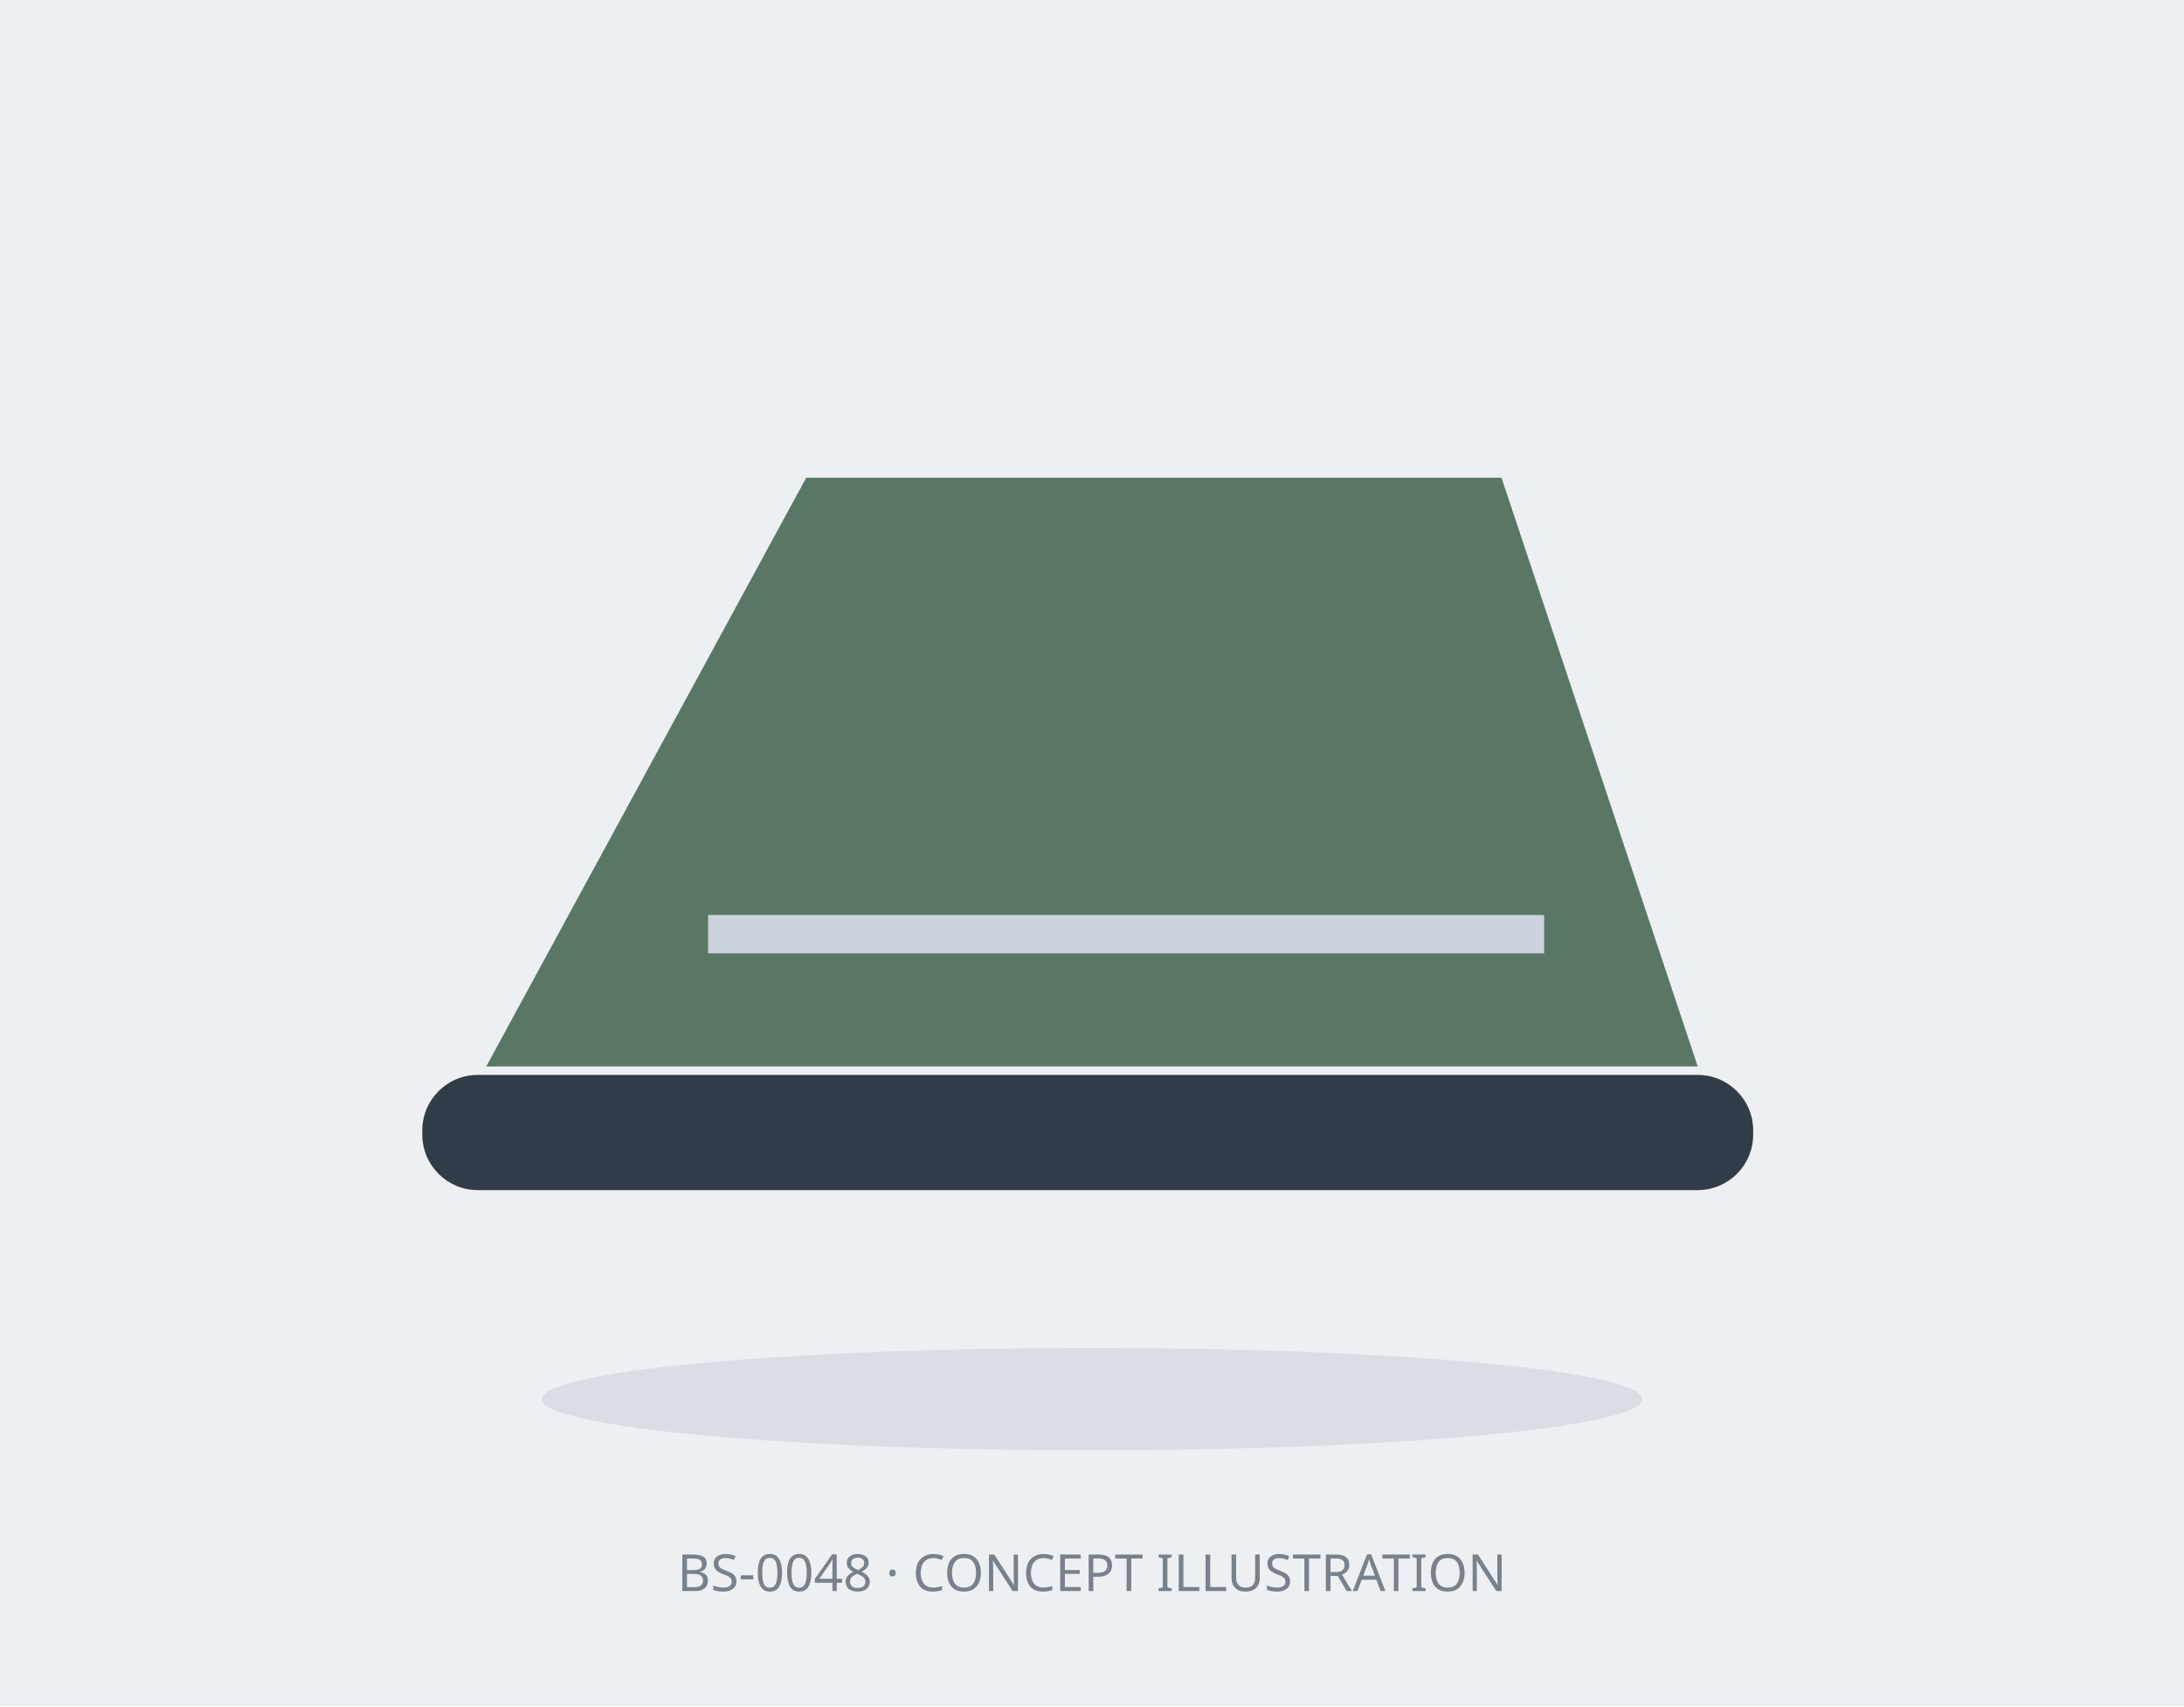
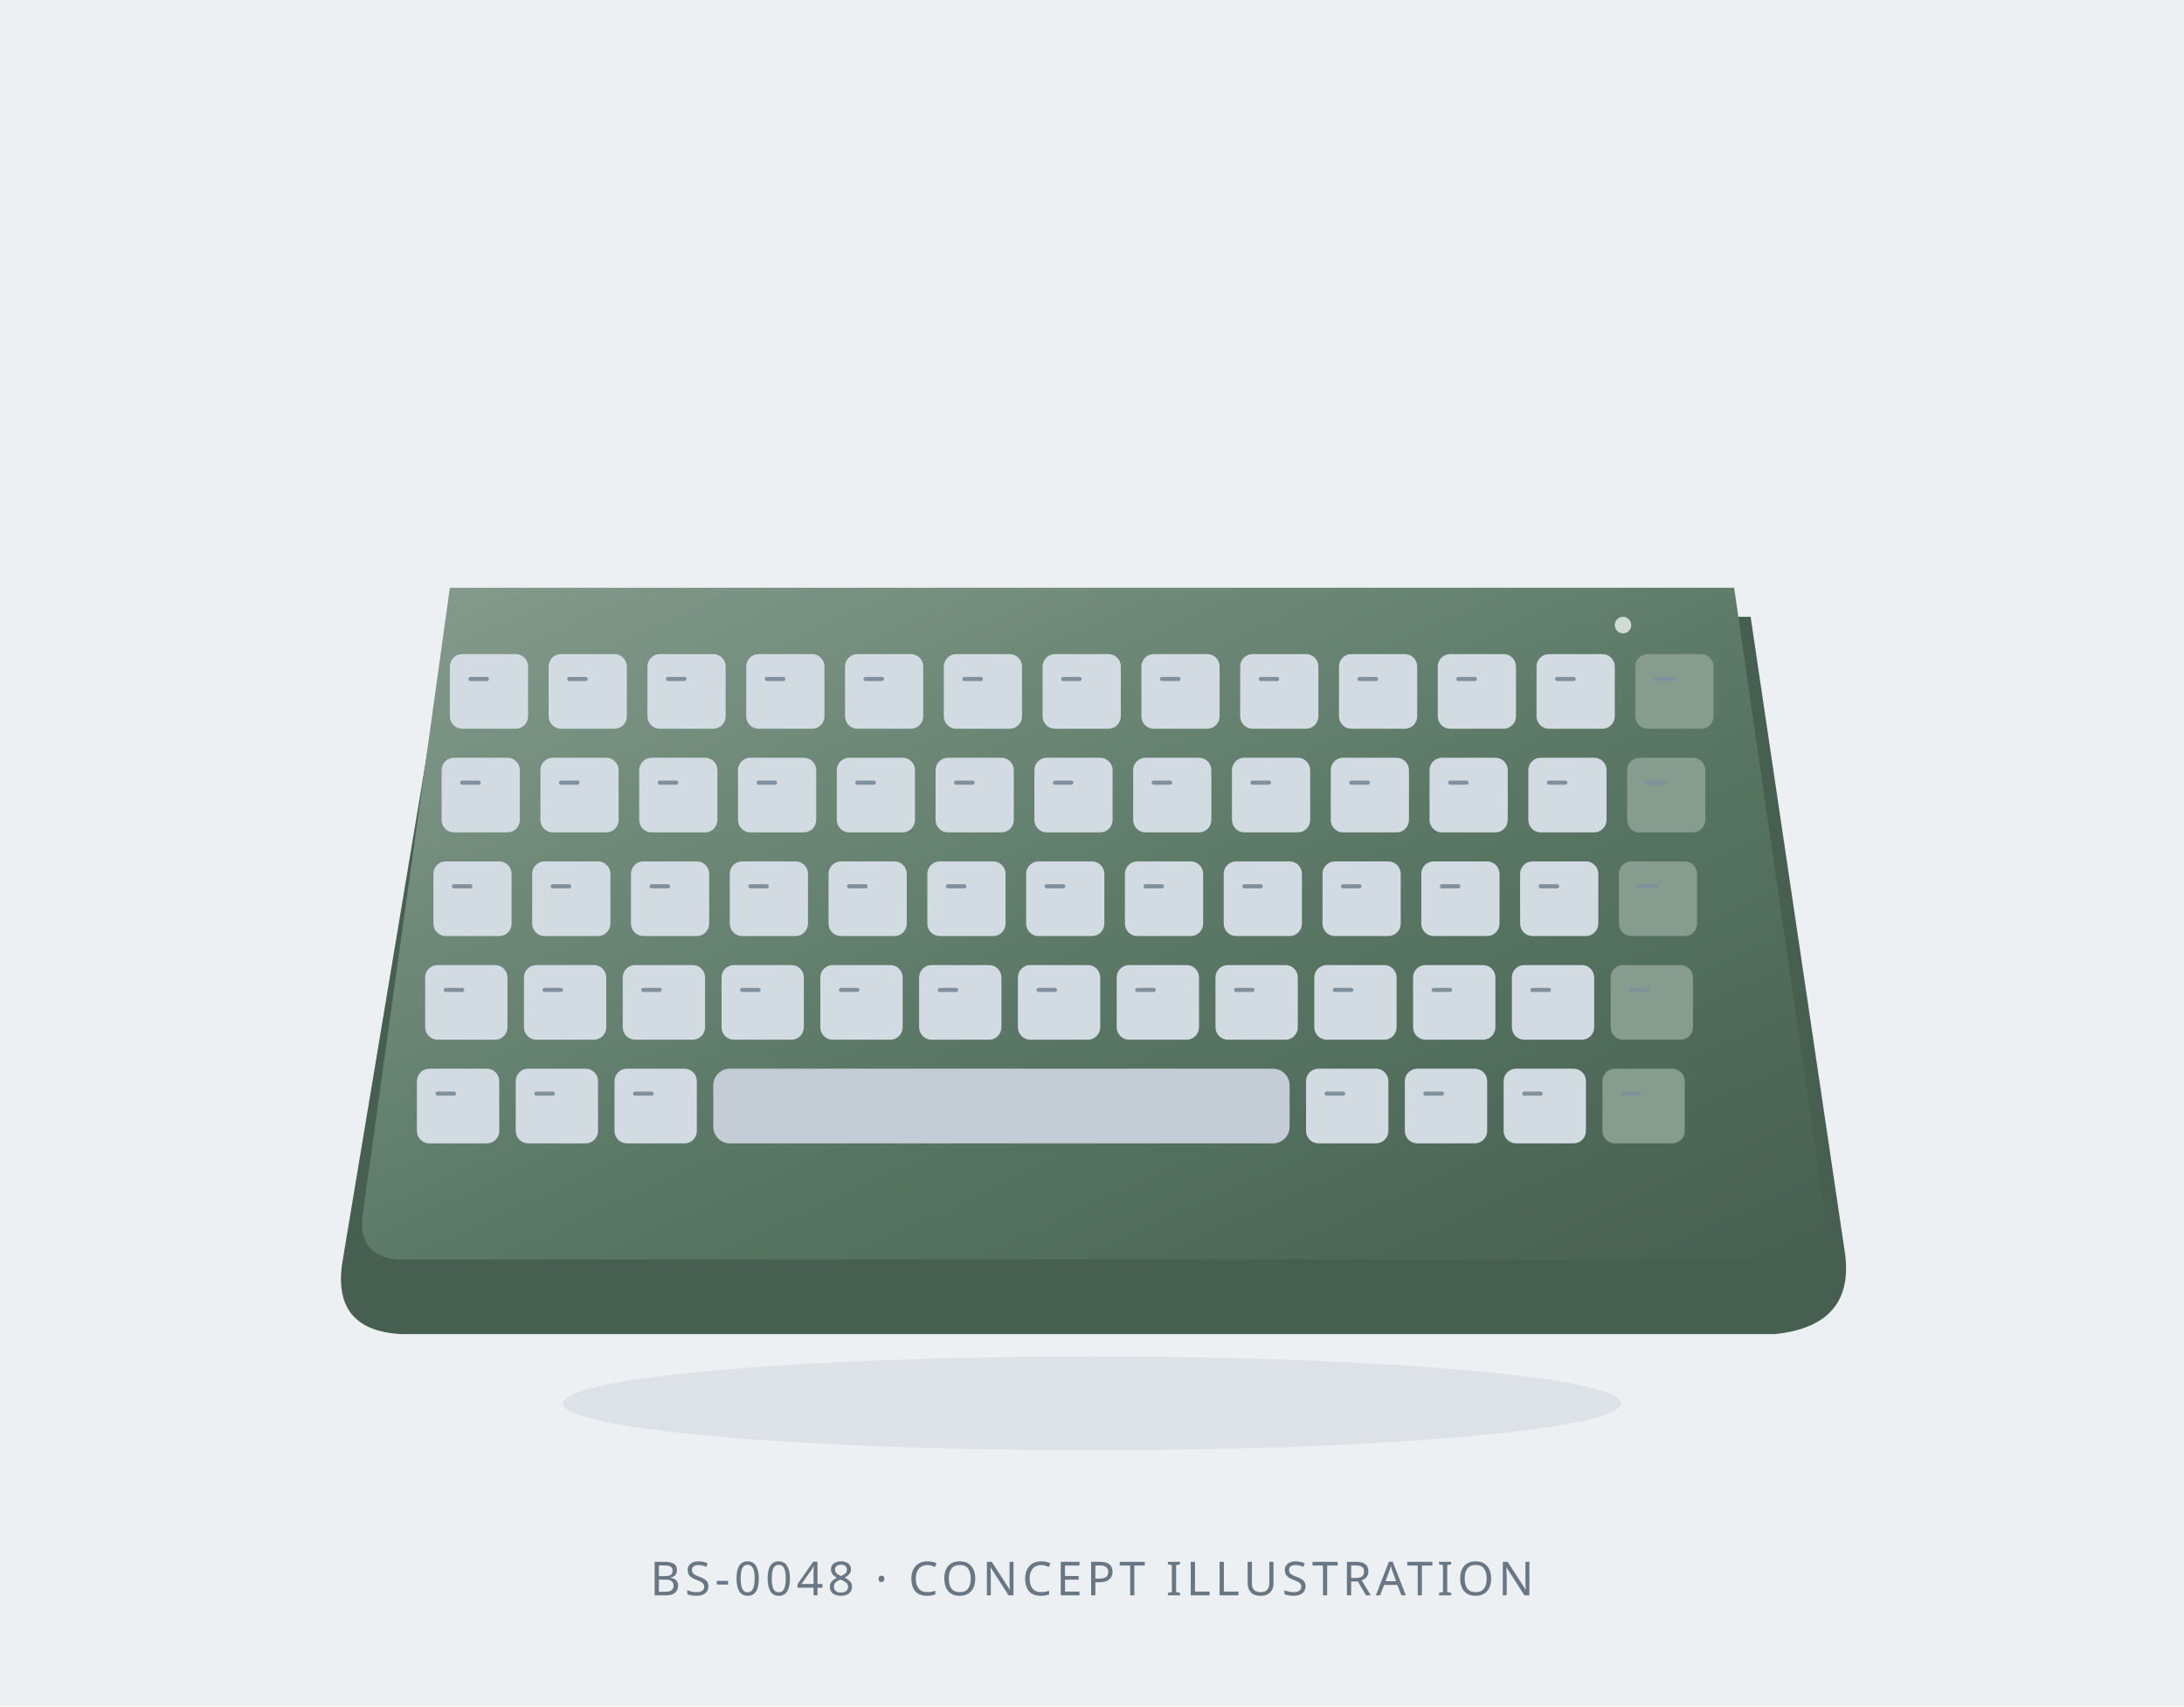
- <svg xmlns="http://www.w3.org/2000/svg" width="512" height="400" viewBox="0 0 512 400">
+ <svg xmlns="http://www.w3.org/2000/svg" width="512" height="400" viewBox="0 0 512 400" role="img">
  <rect width="512" height="400" fill="#edf0f2" />
-   <ellipse cx="256" cy="328" rx="129" ry="12" fill="#d8dee3" />
-   <path d="M114 250L189 112h163l46 138z" fill="#597764" />
-   <path d="M166 219h196" stroke="#cad3dc" stroke-width="9" />
-   <rect x="99" y="252" width="312" height="27" rx="13" fill="#313c48" />
-   <text x="256" y="373" text-anchor="middle" font-family="sans-serif" font-size="12" fill="#77828c">BS-0048 · CONCEPT ILLUSTRATION</text>
+   <ellipse cx="256" cy="329" rx="124" ry="11" fill="#dce2e7" />
+   <defs>
+     <linearGradient id="pe697a0e7babfe994aee79b98-1-body" x1="0" y1="0" x2="1" y2="1">
+       <stop stop-color="#869c8e" />
+       <stop offset=".55" stop-color="#597764" />
+       <stop offset="1" stop-color="#475f50" />
+     </linearGradient>
+     <linearGradient id="pe697a0e7babfe994aee79b98-1-metal" x1="0" y1="0" x2="1" y2=".4">
+       <stop stop-color="#aeb9c3" />
+       <stop offset=".35" stop-color="#e1e7ec" />
+       <stop offset=".65" stop-color="#c9d2db" />
+       <stop offset="1" stop-color="#8c9aa7" />
+     </linearGradient>
+     <pattern id="pe697a0e7babfe994aee79b98-1-fabric" width="5" height="5" patternUnits="userSpaceOnUse">
+       <path d="M0 1h5M1 0v5" stroke="#edf1f4" stroke-opacity=".13" stroke-width=".65" />
+     </pattern>
+     <pattern id="pe697a0e7babfe994aee79b98-1-holes" width="8" height="8" patternUnits="userSpaceOnUse">
+       <circle cx="4" cy="4" r="1.35" fill="#26313c" fill-opacity=".45" />
+     </pattern>
+   </defs>
+   <g transform="translate(256 200) scale(0.965 0.972) translate(-256 -200)">
+     <path d="M100 143h316l23 154q2 17-17 19H88q-17-1-14-18Z" fill="#475f50" />
+     <path d="M100 136h312l22 151q2 10-10 11H87q-10-1-8-12Z" fill="url(#pe697a0e7babfe994aee79b98-1-body)" />
+     <rect x="100" y="152" width="19" height="18" rx="3" fill="#d3dbe2" />
+     <path d="M105 158h4" fill="none" stroke="#81909d" stroke-width="1" stroke-linecap="round" stroke-linejoin="round" />
+     <rect x="124" y="152" width="19" height="18" rx="3" fill="#d3dbe2" />
+     <path d="M129 158h4" fill="none" stroke="#81909d" stroke-width="1" stroke-linecap="round" stroke-linejoin="round" />
+     <rect x="148" y="152" width="19" height="18" rx="3" fill="#d3dbe2" />
+     <path d="M153 158h4" fill="none" stroke="#81909d" stroke-width="1" stroke-linecap="round" stroke-linejoin="round" />
+     <rect x="172" y="152" width="19" height="18" rx="3" fill="#d3dbe2" />
+     <path d="M177 158h4" fill="none" stroke="#81909d" stroke-width="1" stroke-linecap="round" stroke-linejoin="round" />
+     <rect x="196" y="152" width="19" height="18" rx="3" fill="#d3dbe2" />
+     <path d="M201 158h4" fill="none" stroke="#81909d" stroke-width="1" stroke-linecap="round" stroke-linejoin="round" />
+     <rect x="220" y="152" width="19" height="18" rx="3" fill="#d3dbe2" />
+     <path d="M225 158h4" fill="none" stroke="#81909d" stroke-width="1" stroke-linecap="round" stroke-linejoin="round" />
+     <rect x="244" y="152" width="19" height="18" rx="3" fill="#d3dbe2" />
+     <path d="M249 158h4" fill="none" stroke="#81909d" stroke-width="1" stroke-linecap="round" stroke-linejoin="round" />
+     <rect x="268" y="152" width="19" height="18" rx="3" fill="#d3dbe2" />
+     <path d="M273 158h4" fill="none" stroke="#81909d" stroke-width="1" stroke-linecap="round" stroke-linejoin="round" />
+     <rect x="292" y="152" width="19" height="18" rx="3" fill="#d3dbe2" />
+     <path d="M297 158h4" fill="none" stroke="#81909d" stroke-width="1" stroke-linecap="round" stroke-linejoin="round" />
+     <rect x="316" y="152" width="19" height="18" rx="3" fill="#d3dbe2" />
+     <path d="M321 158h4" fill="none" stroke="#81909d" stroke-width="1" stroke-linecap="round" stroke-linejoin="round" />
+     <rect x="340" y="152" width="19" height="18" rx="3" fill="#d3dbe2" />
+     <path d="M345 158h4" fill="none" stroke="#81909d" stroke-width="1" stroke-linecap="round" stroke-linejoin="round" />
+     <rect x="364" y="152" width="19" height="18" rx="3" fill="#d3dbe2" />
+     <path d="M369 158h4" fill="none" stroke="#81909d" stroke-width="1" stroke-linecap="round" stroke-linejoin="round" />
+     <rect x="388" y="152" width="19" height="18" rx="3" fill="#869c8e" />
+     <path d="M393 158h4" fill="none" stroke="#81909d" stroke-width="1" stroke-linecap="round" stroke-linejoin="round" />
+     <rect x="98" y="177" width="19" height="18" rx="3" fill="#d3dbe2" />
+     <path d="M103 183h4" fill="none" stroke="#81909d" stroke-width="1" stroke-linecap="round" stroke-linejoin="round" />
+     <rect x="122" y="177" width="19" height="18" rx="3" fill="#d3dbe2" />
+     <path d="M127 183h4" fill="none" stroke="#81909d" stroke-width="1" stroke-linecap="round" stroke-linejoin="round" />
+     <rect x="146" y="177" width="19" height="18" rx="3" fill="#d3dbe2" />
+     <path d="M151 183h4" fill="none" stroke="#81909d" stroke-width="1" stroke-linecap="round" stroke-linejoin="round" />
+     <rect x="170" y="177" width="19" height="18" rx="3" fill="#d3dbe2" />
+     <path d="M175 183h4" fill="none" stroke="#81909d" stroke-width="1" stroke-linecap="round" stroke-linejoin="round" />
+     <rect x="194" y="177" width="19" height="18" rx="3" fill="#d3dbe2" />
+     <path d="M199 183h4" fill="none" stroke="#81909d" stroke-width="1" stroke-linecap="round" stroke-linejoin="round" />
+     <rect x="218" y="177" width="19" height="18" rx="3" fill="#d3dbe2" />
+     <path d="M223 183h4" fill="none" stroke="#81909d" stroke-width="1" stroke-linecap="round" stroke-linejoin="round" />
+     <rect x="242" y="177" width="19" height="18" rx="3" fill="#d3dbe2" />
+     <path d="M247 183h4" fill="none" stroke="#81909d" stroke-width="1" stroke-linecap="round" stroke-linejoin="round" />
+     <rect x="266" y="177" width="19" height="18" rx="3" fill="#d3dbe2" />
+     <path d="M271 183h4" fill="none" stroke="#81909d" stroke-width="1" stroke-linecap="round" stroke-linejoin="round" />
+     <rect x="290" y="177" width="19" height="18" rx="3" fill="#d3dbe2" />
+     <path d="M295 183h4" fill="none" stroke="#81909d" stroke-width="1" stroke-linecap="round" stroke-linejoin="round" />
+     <rect x="314" y="177" width="19" height="18" rx="3" fill="#d3dbe2" />
+     <path d="M319 183h4" fill="none" stroke="#81909d" stroke-width="1" stroke-linecap="round" stroke-linejoin="round" />
+     <rect x="338" y="177" width="19" height="18" rx="3" fill="#d3dbe2" />
+     <path d="M343 183h4" fill="none" stroke="#81909d" stroke-width="1" stroke-linecap="round" stroke-linejoin="round" />
+     <rect x="362" y="177" width="19" height="18" rx="3" fill="#d3dbe2" />
+     <path d="M367 183h4" fill="none" stroke="#81909d" stroke-width="1" stroke-linecap="round" stroke-linejoin="round" />
+     <rect x="386" y="177" width="19" height="18" rx="3" fill="#869c8e" />
+     <path d="M391 183h4" fill="none" stroke="#81909d" stroke-width="1" stroke-linecap="round" stroke-linejoin="round" />
+     <rect x="96" y="202" width="19" height="18" rx="3" fill="#d3dbe2" />
+     <path d="M101 208h4" fill="none" stroke="#81909d" stroke-width="1" stroke-linecap="round" stroke-linejoin="round" />
+     <rect x="120" y="202" width="19" height="18" rx="3" fill="#d3dbe2" />
+     <path d="M125 208h4" fill="none" stroke="#81909d" stroke-width="1" stroke-linecap="round" stroke-linejoin="round" />
+     <rect x="144" y="202" width="19" height="18" rx="3" fill="#d3dbe2" />
+     <path d="M149 208h4" fill="none" stroke="#81909d" stroke-width="1" stroke-linecap="round" stroke-linejoin="round" />
+     <rect x="168" y="202" width="19" height="18" rx="3" fill="#d3dbe2" />
+     <path d="M173 208h4" fill="none" stroke="#81909d" stroke-width="1" stroke-linecap="round" stroke-linejoin="round" />
+     <rect x="192" y="202" width="19" height="18" rx="3" fill="#d3dbe2" />
+     <path d="M197 208h4" fill="none" stroke="#81909d" stroke-width="1" stroke-linecap="round" stroke-linejoin="round" />
+     <rect x="216" y="202" width="19" height="18" rx="3" fill="#d3dbe2" />
+     <path d="M221 208h4" fill="none" stroke="#81909d" stroke-width="1" stroke-linecap="round" stroke-linejoin="round" />
+     <rect x="240" y="202" width="19" height="18" rx="3" fill="#d3dbe2" />
+     <path d="M245 208h4" fill="none" stroke="#81909d" stroke-width="1" stroke-linecap="round" stroke-linejoin="round" />
+     <rect x="264" y="202" width="19" height="18" rx="3" fill="#d3dbe2" />
+     <path d="M269 208h4" fill="none" stroke="#81909d" stroke-width="1" stroke-linecap="round" stroke-linejoin="round" />
+     <rect x="288" y="202" width="19" height="18" rx="3" fill="#d3dbe2" />
+     <path d="M293 208h4" fill="none" stroke="#81909d" stroke-width="1" stroke-linecap="round" stroke-linejoin="round" />
+     <rect x="312" y="202" width="19" height="18" rx="3" fill="#d3dbe2" />
+     <path d="M317 208h4" fill="none" stroke="#81909d" stroke-width="1" stroke-linecap="round" stroke-linejoin="round" />
+     <rect x="336" y="202" width="19" height="18" rx="3" fill="#d3dbe2" />
+     <path d="M341 208h4" fill="none" stroke="#81909d" stroke-width="1" stroke-linecap="round" stroke-linejoin="round" />
+     <rect x="360" y="202" width="19" height="18" rx="3" fill="#d3dbe2" />
+     <path d="M365 208h4" fill="none" stroke="#81909d" stroke-width="1" stroke-linecap="round" stroke-linejoin="round" />
+     <rect x="384" y="202" width="19" height="18" rx="3" fill="#869c8e" />
+     <path d="M389 208h4" fill="none" stroke="#81909d" stroke-width="1" stroke-linecap="round" stroke-linejoin="round" />
+     <rect x="94" y="227" width="20" height="18" rx="3" fill="#d3dbe2" />
+     <path d="M99 233h4" fill="none" stroke="#81909d" stroke-width="1" stroke-linecap="round" stroke-linejoin="round" />
+     <rect x="118" y="227" width="20" height="18" rx="3" fill="#d3dbe2" />
+     <path d="M123 233h4" fill="none" stroke="#81909d" stroke-width="1" stroke-linecap="round" stroke-linejoin="round" />
+     <rect x="142" y="227" width="20" height="18" rx="3" fill="#d3dbe2" />
+     <path d="M147 233h4" fill="none" stroke="#81909d" stroke-width="1" stroke-linecap="round" stroke-linejoin="round" />
+     <rect x="166" y="227" width="20" height="18" rx="3" fill="#d3dbe2" />
+     <path d="M171 233h4" fill="none" stroke="#81909d" stroke-width="1" stroke-linecap="round" stroke-linejoin="round" />
+     <rect x="190" y="227" width="20" height="18" rx="3" fill="#d3dbe2" />
+     <path d="M195 233h4" fill="none" stroke="#81909d" stroke-width="1" stroke-linecap="round" stroke-linejoin="round" />
+     <rect x="214" y="227" width="20" height="18" rx="3" fill="#d3dbe2" />
+     <path d="M219 233h4" fill="none" stroke="#81909d" stroke-width="1" stroke-linecap="round" stroke-linejoin="round" />
+     <rect x="238" y="227" width="20" height="18" rx="3" fill="#d3dbe2" />
+     <path d="M243 233h4" fill="none" stroke="#81909d" stroke-width="1" stroke-linecap="round" stroke-linejoin="round" />
+     <rect x="262" y="227" width="20" height="18" rx="3" fill="#d3dbe2" />
+     <path d="M267 233h4" fill="none" stroke="#81909d" stroke-width="1" stroke-linecap="round" stroke-linejoin="round" />
+     <rect x="286" y="227" width="20" height="18" rx="3" fill="#d3dbe2" />
+     <path d="M291 233h4" fill="none" stroke="#81909d" stroke-width="1" stroke-linecap="round" stroke-linejoin="round" />
+     <rect x="310" y="227" width="20" height="18" rx="3" fill="#d3dbe2" />
+     <path d="M315 233h4" fill="none" stroke="#81909d" stroke-width="1" stroke-linecap="round" stroke-linejoin="round" />
+     <rect x="334" y="227" width="20" height="18" rx="3" fill="#d3dbe2" />
+     <path d="M339 233h4" fill="none" stroke="#81909d" stroke-width="1" stroke-linecap="round" stroke-linejoin="round" />
+     <rect x="358" y="227" width="20" height="18" rx="3" fill="#d3dbe2" />
+     <path d="M363 233h4" fill="none" stroke="#81909d" stroke-width="1" stroke-linecap="round" stroke-linejoin="round" />
+     <rect x="382" y="227" width="20" height="18" rx="3" fill="#869c8e" />
+     <path d="M387 233h4" fill="none" stroke="#81909d" stroke-width="1" stroke-linecap="round" stroke-linejoin="round" />
+     <rect x="92" y="252" width="20" height="18" rx="3" fill="#d3dbe2" />
+     <path d="M97 258h4" fill="none" stroke="#81909d" stroke-width="1" stroke-linecap="round" stroke-linejoin="round" />
+     <rect x="116" y="252" width="20" height="18" rx="3" fill="#d3dbe2" />
+     <path d="M121 258h4" fill="none" stroke="#81909d" stroke-width="1" stroke-linecap="round" stroke-linejoin="round" />
+     <rect x="140" y="252" width="20" height="18" rx="3" fill="#d3dbe2" />
+     <path d="M145 258h4" fill="none" stroke="#81909d" stroke-width="1" stroke-linecap="round" stroke-linejoin="round" />
+     <rect x="308" y="252" width="20" height="18" rx="3" fill="#d3dbe2" />
+     <path d="M313 258h4" fill="none" stroke="#81909d" stroke-width="1" stroke-linecap="round" stroke-linejoin="round" />
+     <rect x="332" y="252" width="20" height="18" rx="3" fill="#d3dbe2" />
+     <path d="M337 258h4" fill="none" stroke="#81909d" stroke-width="1" stroke-linecap="round" stroke-linejoin="round" />
+     <rect x="356" y="252" width="20" height="18" rx="3" fill="#d3dbe2" />
+     <path d="M361 258h4" fill="none" stroke="#81909d" stroke-width="1" stroke-linecap="round" stroke-linejoin="round" />
+     <rect x="380" y="252" width="20" height="18" rx="3" fill="#869c8e" />
+     <path d="M385 258h4" fill="none" stroke="#81909d" stroke-width="1" stroke-linecap="round" stroke-linejoin="round" />
+     <rect x="164" y="252" width="140" height="18" rx="4" fill="#c4cdd6" />
+     <circle cx="385" cy="145" r="2" fill="#cfdcd5" />
+   </g>
+   <text x="256" y="374" text-anchor="middle" font-family="Segoe UI, sans-serif" font-size="11" letter-spacing="1" fill="#697784">BS-0048 · CONCEPT ILLUSTRATION</text>
</svg>
